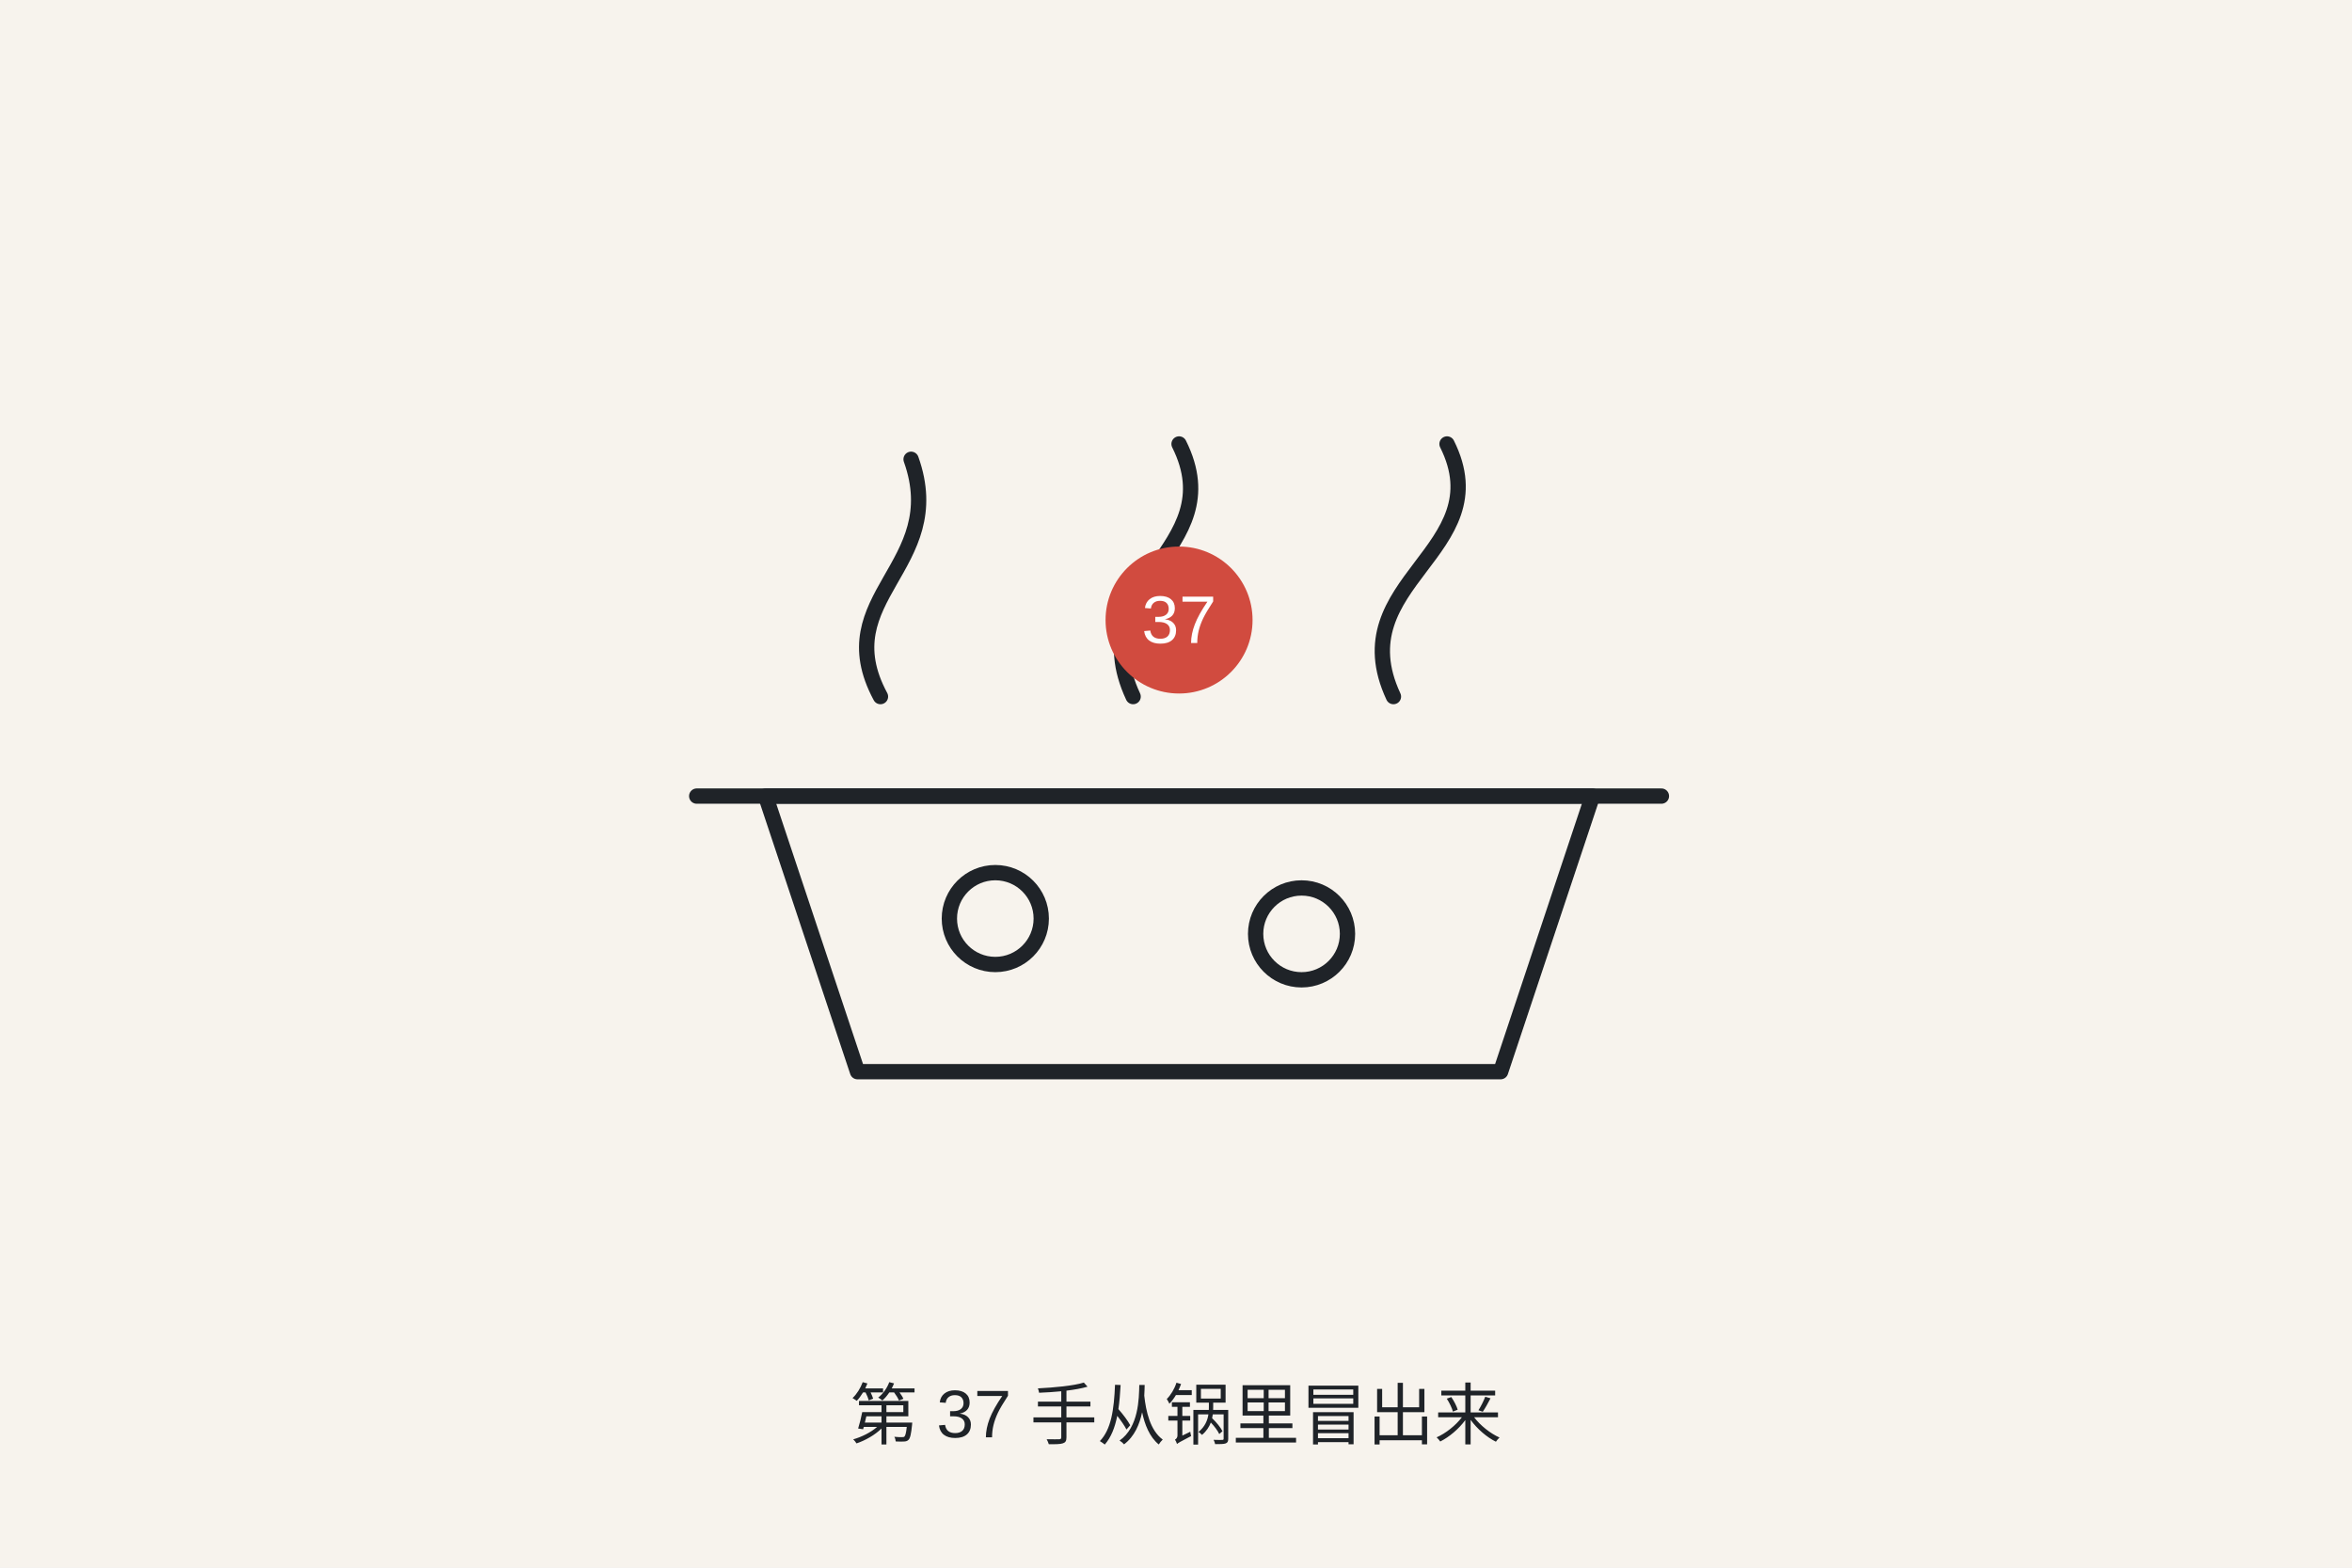
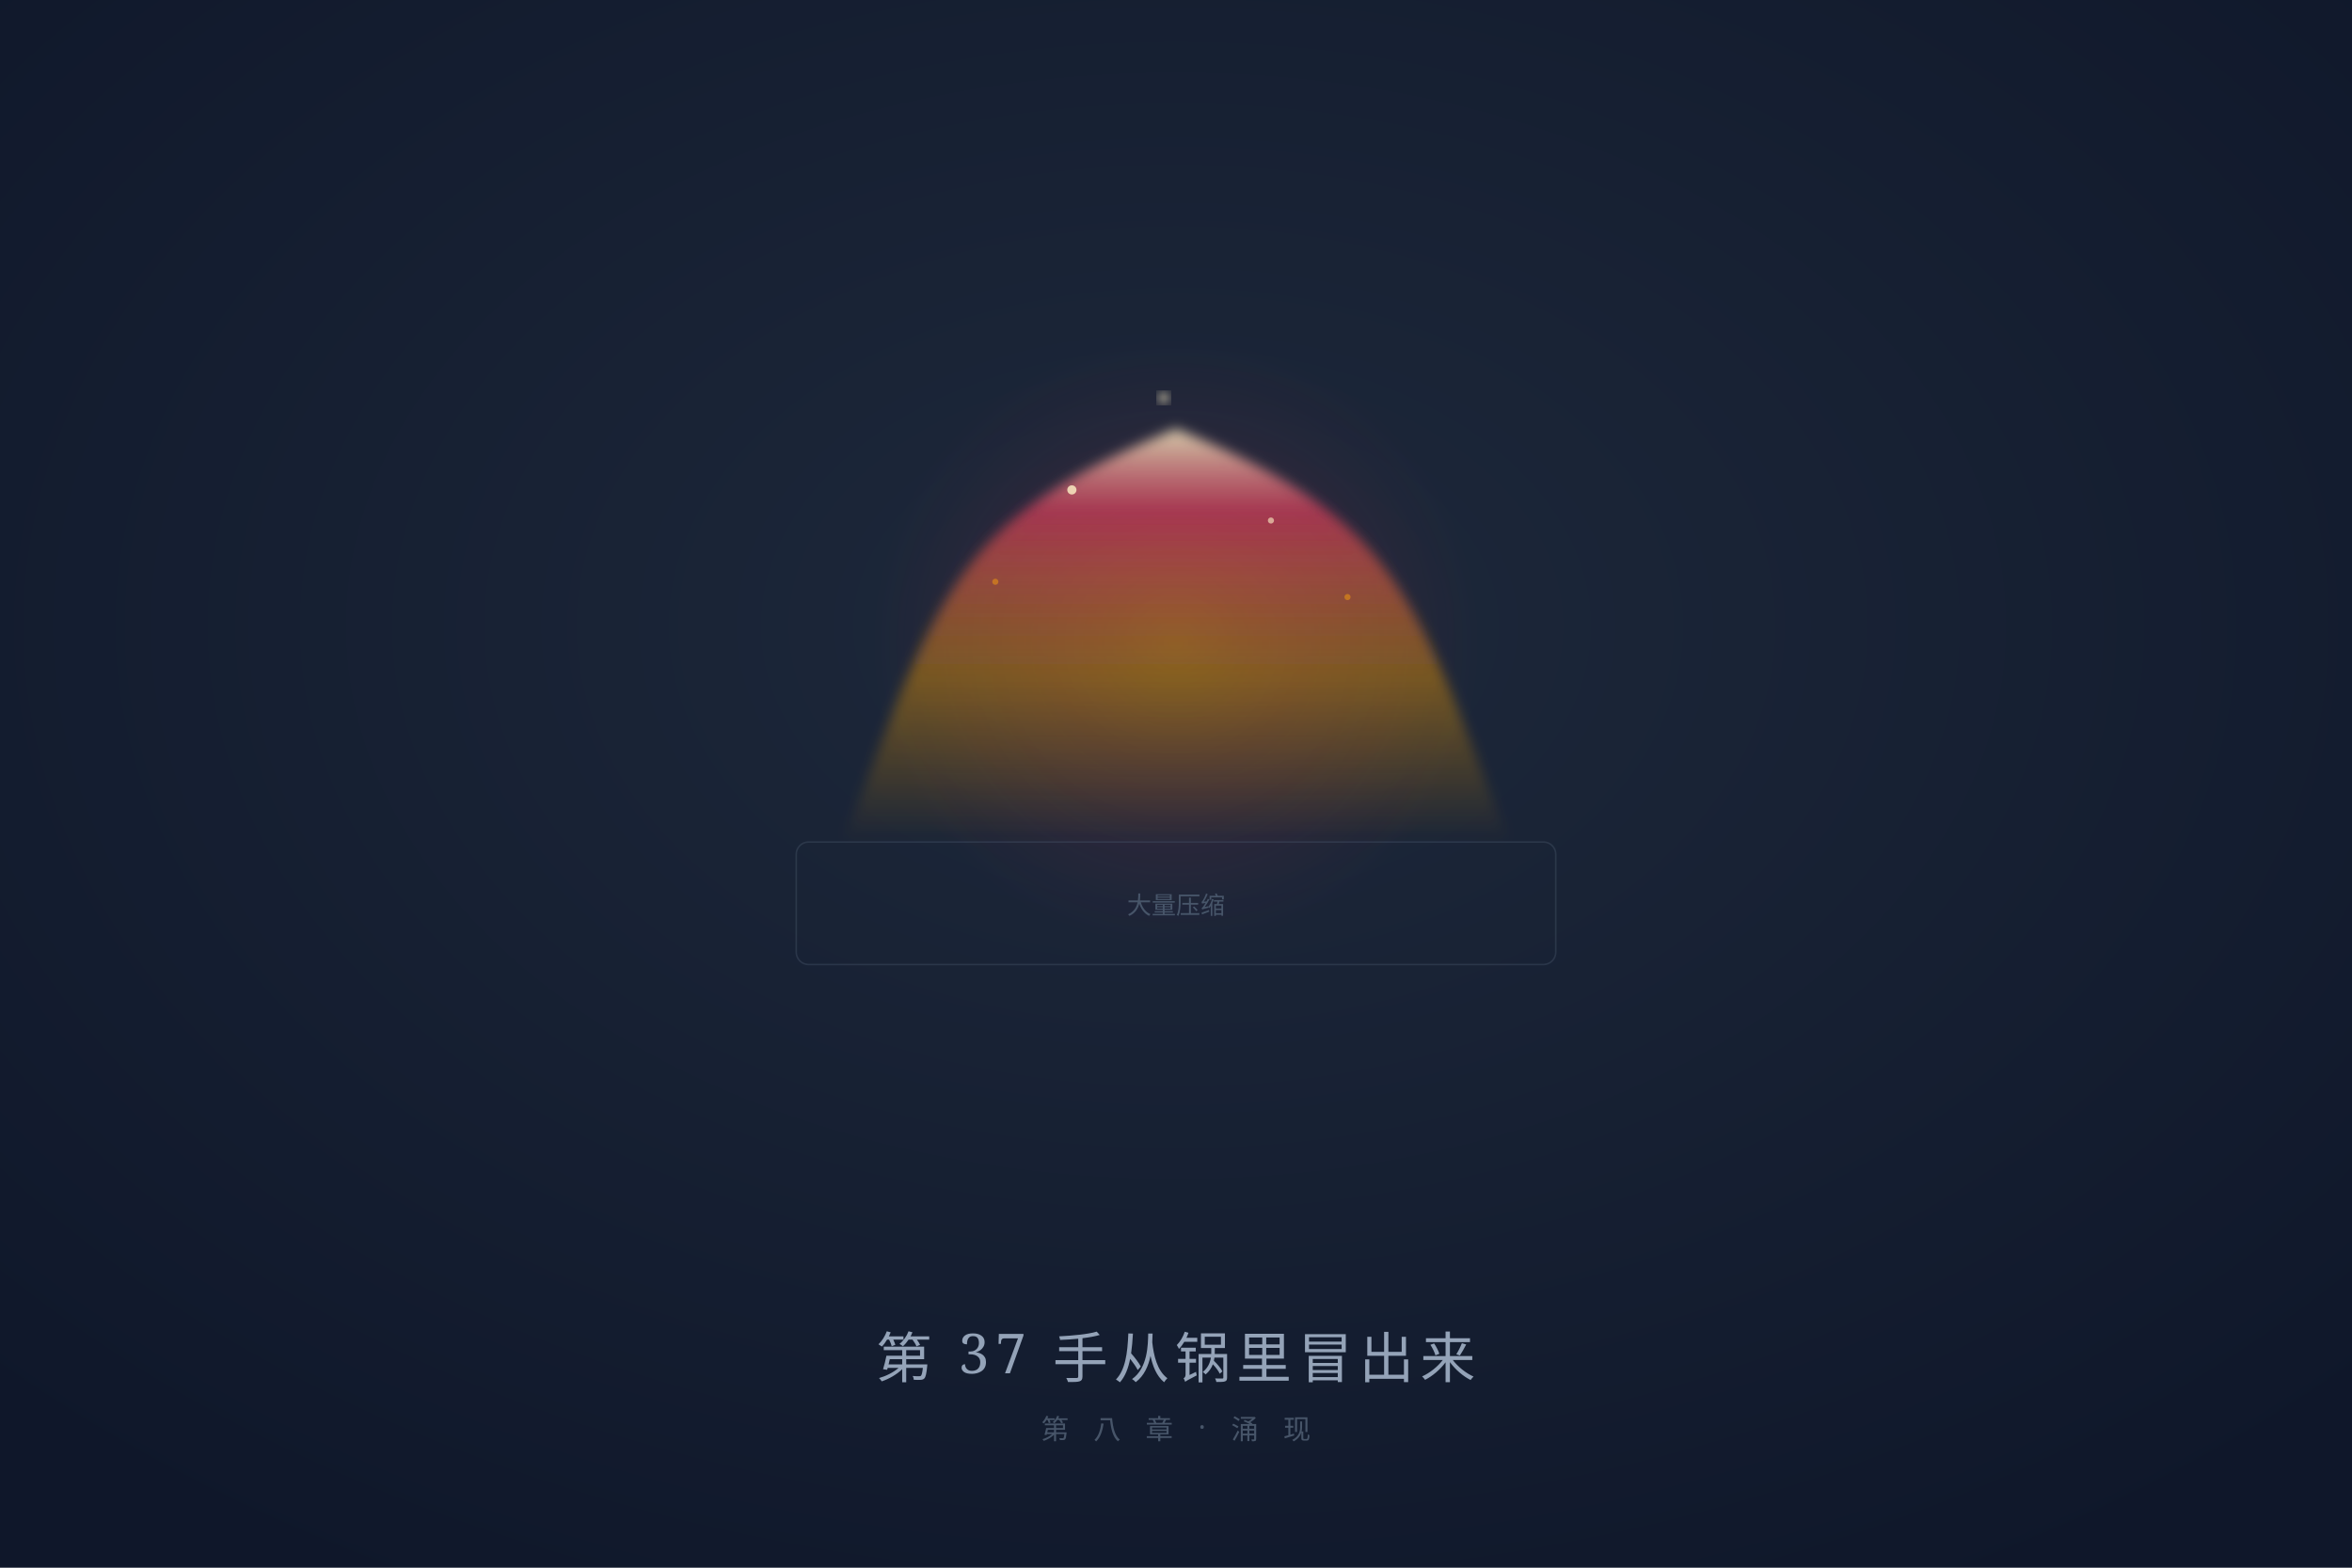
<svg xmlns="http://www.w3.org/2000/svg" width="1536" height="1024" viewBox="0 0 1536 1024" role="img" aria-label="第 37 手从锅里冒出来">
-   <rect width="1536" height="1024" fill="#f7f3ed" />
-   <g fill="none" stroke="#1f2328" stroke-width="10" stroke-linecap="round" stroke-linejoin="round">
-     <path d="M500 520h540l-60 180H560z" />
-     <path d="M455 520h630" />
-     <path d="M575 455 C540 390 620 370 595 300M740 455 C705 380 805 360 770 290M910 455 C875 380 980 360 945 290" />
-     <circle cx="770" cy="405" r="48" fill="#d14b3f" stroke="none" />
-     <text x="770" y="420" text-anchor="middle" font-family="Arial, 'Microsoft YaHei', sans-serif" font-size="44" fill="white" stroke="none">37</text>
-     <circle cx="650" cy="600" r="30" />
-     <circle cx="850" cy="610" r="30" />
-   </g>
-   <text x="768" y="940" text-anchor="middle" font-family="Arial, 'Microsoft YaHei', sans-serif" font-size="44" fill="#1f2328">第 37 手从锅里冒出来</text>
+   <defs>
+     <radialGradient id="bg" cx="50%" cy="40%" r="70%">
+       <stop offset="0%" stop-color="#1e293b" />
+       <stop offset="100%" stop-color="#0f172a" />
+     </radialGradient>
+     <radialGradient id="eruptGlow" cx="50%" cy="50%" r="50%">
+       <stop offset="0%" stop-color="#f59e0b" stop-opacity="0.15" />
+       <stop offset="40%" stop-color="#f43f5e" stop-opacity="0.1" />
+       <stop offset="100%" stop-color="#f43f5e" stop-opacity="0" />
+     </radialGradient>
+     <linearGradient id="flame" x1="0" y1="1" x2="0" y2="0">
+       <stop offset="0%" stop-color="#f59e0b" stop-opacity="0" />
+       <stop offset="40%" stop-color="#f59e0b" stop-opacity="0.4" />
+       <stop offset="80%" stop-color="#f43f5e" stop-opacity="0.6" />
+       <stop offset="100%" stop-color="#fef3c7" stop-opacity="0.8" />
+     </linearGradient>
+     <filter id="glow">
+       <feGaussianBlur stdDeviation="4" />
+     </filter>
+   </defs>
+   <rect width="1536" height="1024" fill="url(#bg)" />
+   <circle cx="768" cy="420" r="200" fill="url(#eruptGlow)" />
+   <path d="M550 550 C580 480, 600 400, 650 350 C680 320, 720 300, 768 280 C816 300, 856 320, 886 350 C936 400, 956 480, 986 550 Z" fill="url(#flame)" filter="url(#glow)" />
+   <circle cx="700" cy="320" r="3" fill="#fef3c7" opacity="0.8" />
+   <circle cx="830" cy="340" r="2" fill="#fef3c7" opacity="0.6" />
+   <circle cx="760" cy="260" r="4" fill="#fef3c7" opacity="0.9" filter="url(#glow)" />
+   <circle cx="650" cy="380" r="2" fill="#f59e0b" opacity="0.5" />
+   <circle cx="880" cy="390" r="2" fill="#f59e0b" opacity="0.5" />
+   <rect x="520" y="550" width="496" height="80" rx="8" fill="none" stroke="#475569" stroke-width="1" opacity="0.4" />
+   <text x="768" y="597" text-anchor="middle" font-family="'Noto Serif SC', 'Songti SC', serif" font-size="16" fill="#475569">大量压缩</text>
+   <text x="768" y="900" text-anchor="middle" font-family="'Noto Serif SC', 'Songti SC', serif" font-size="36" fill="#94a3b8" letter-spacing="4">第 37 手从锅里冒出来</text>
+   <text x="768" y="940" text-anchor="middle" font-family="'Noto Serif SC', 'Songti SC', serif" font-size="18" fill="#475569" letter-spacing="6">第 八 章 · 涌 现</text>
</svg>
